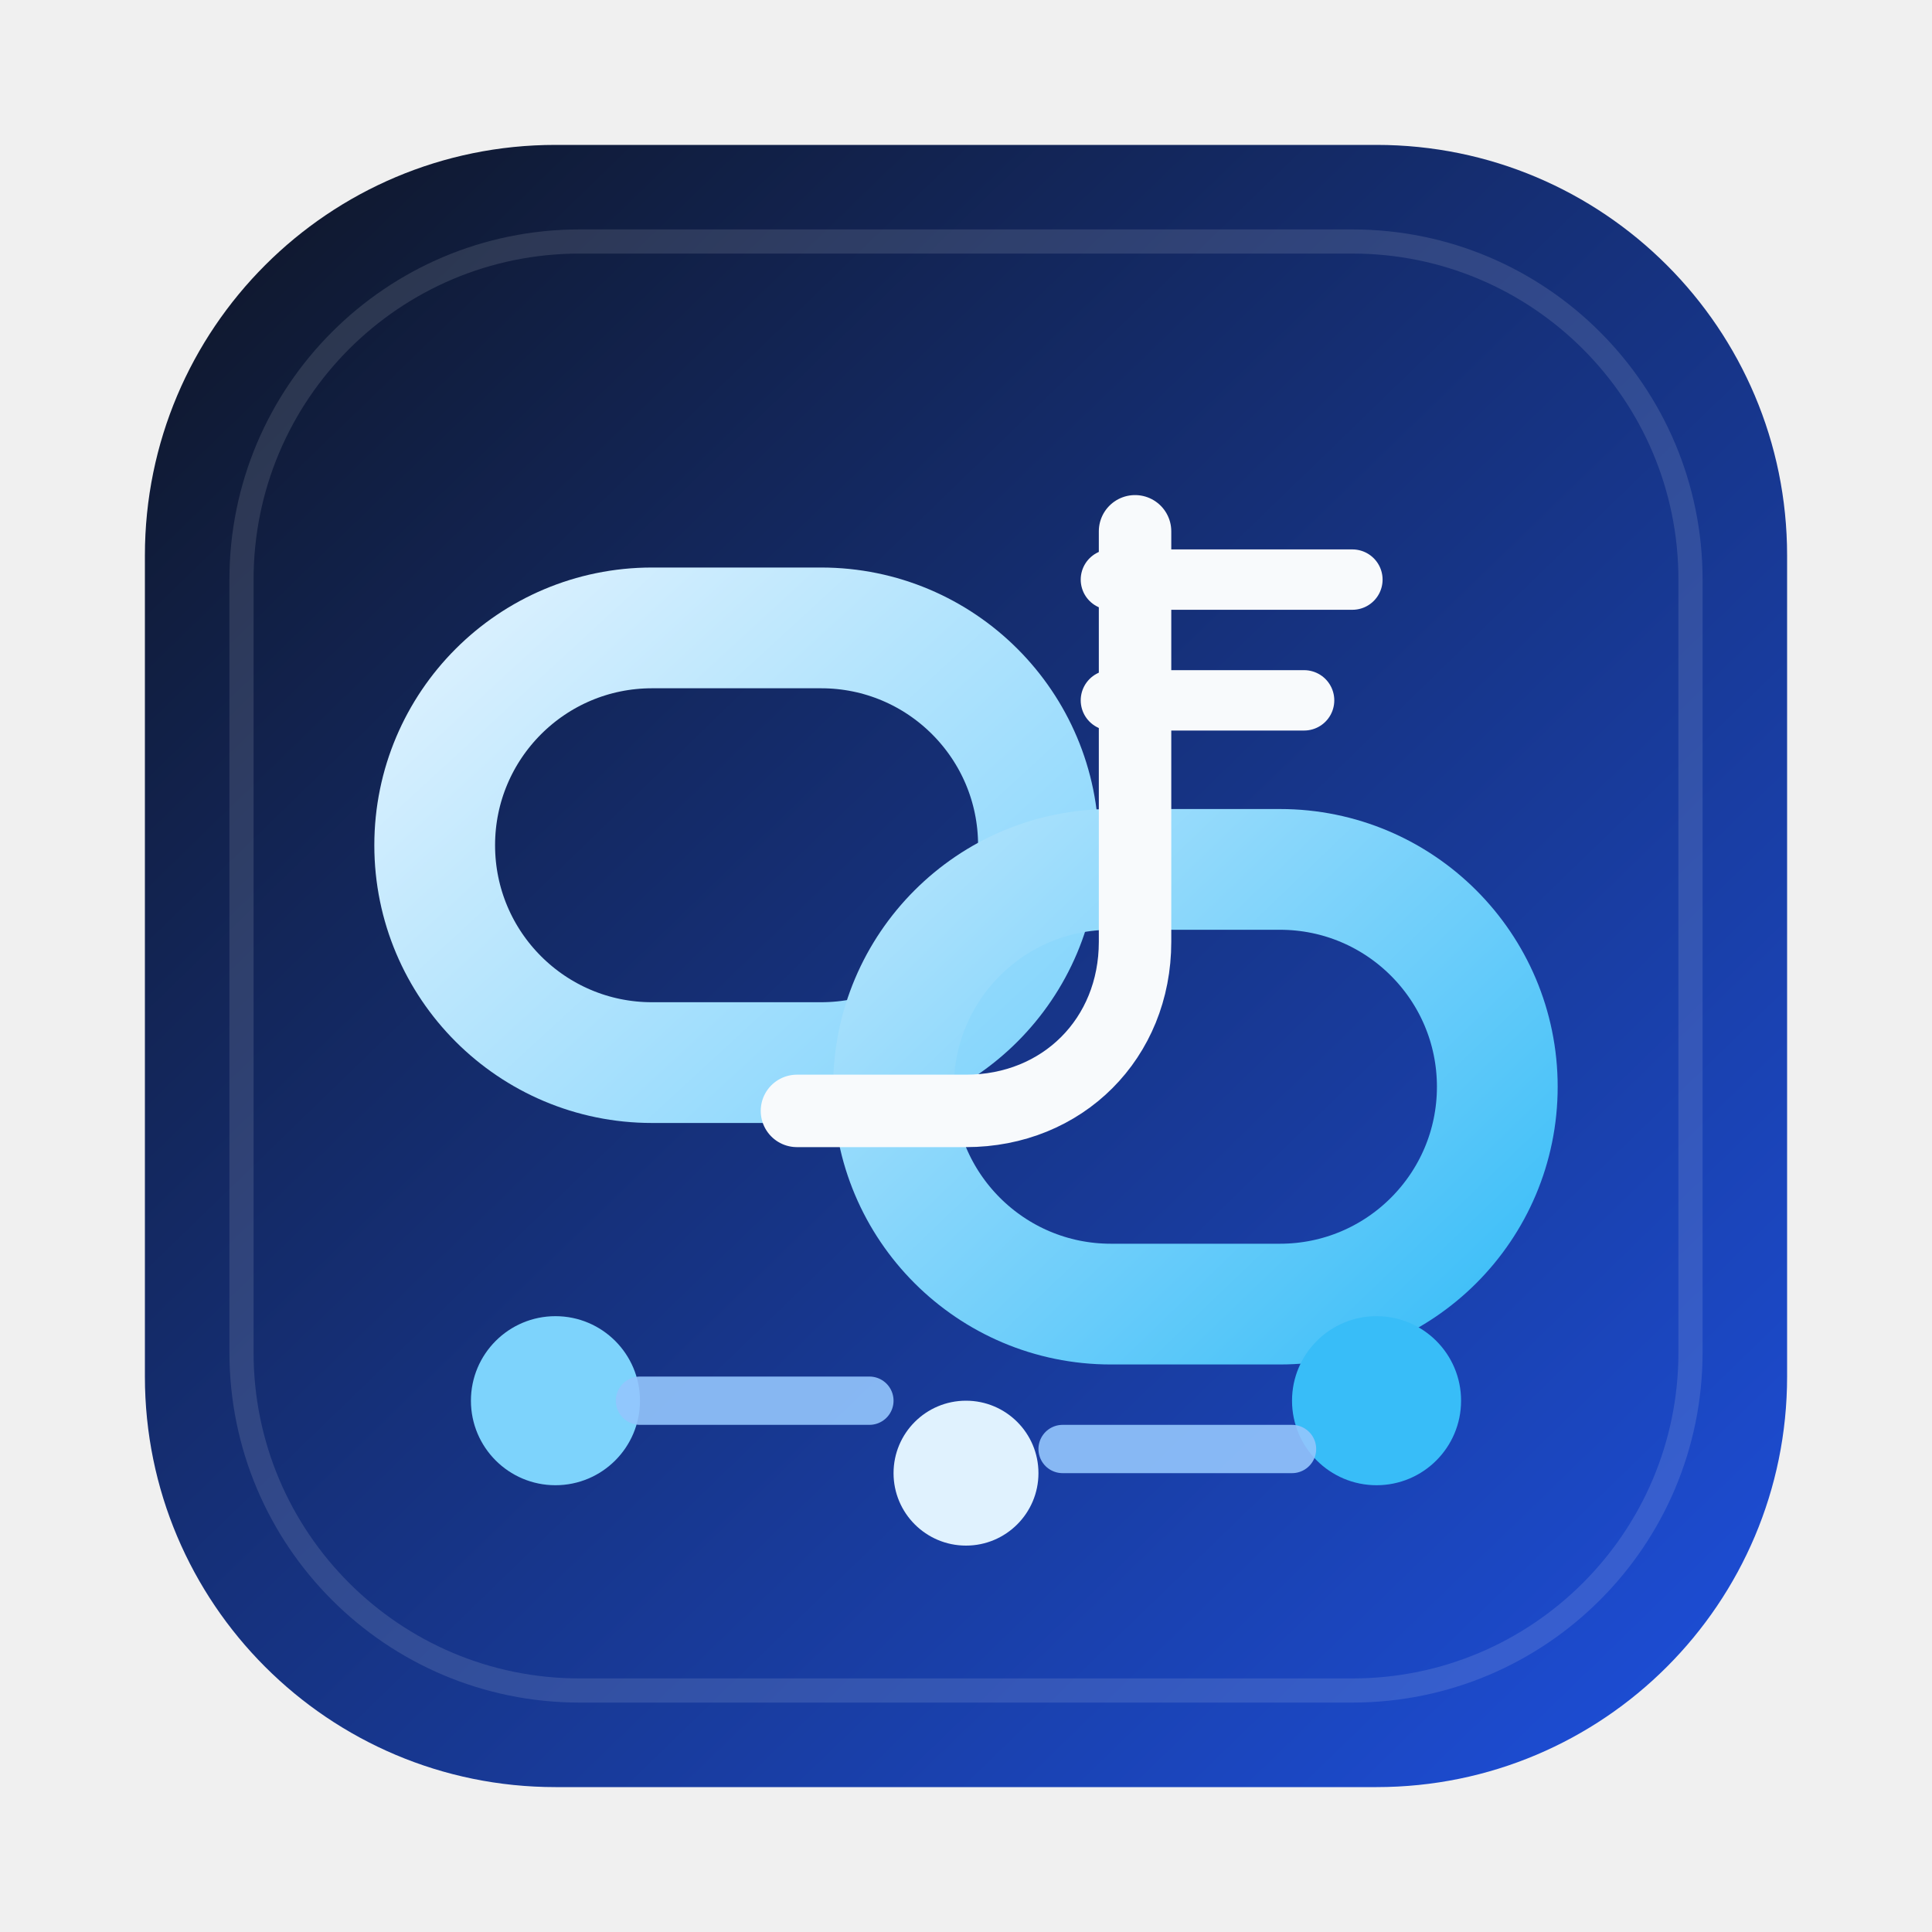
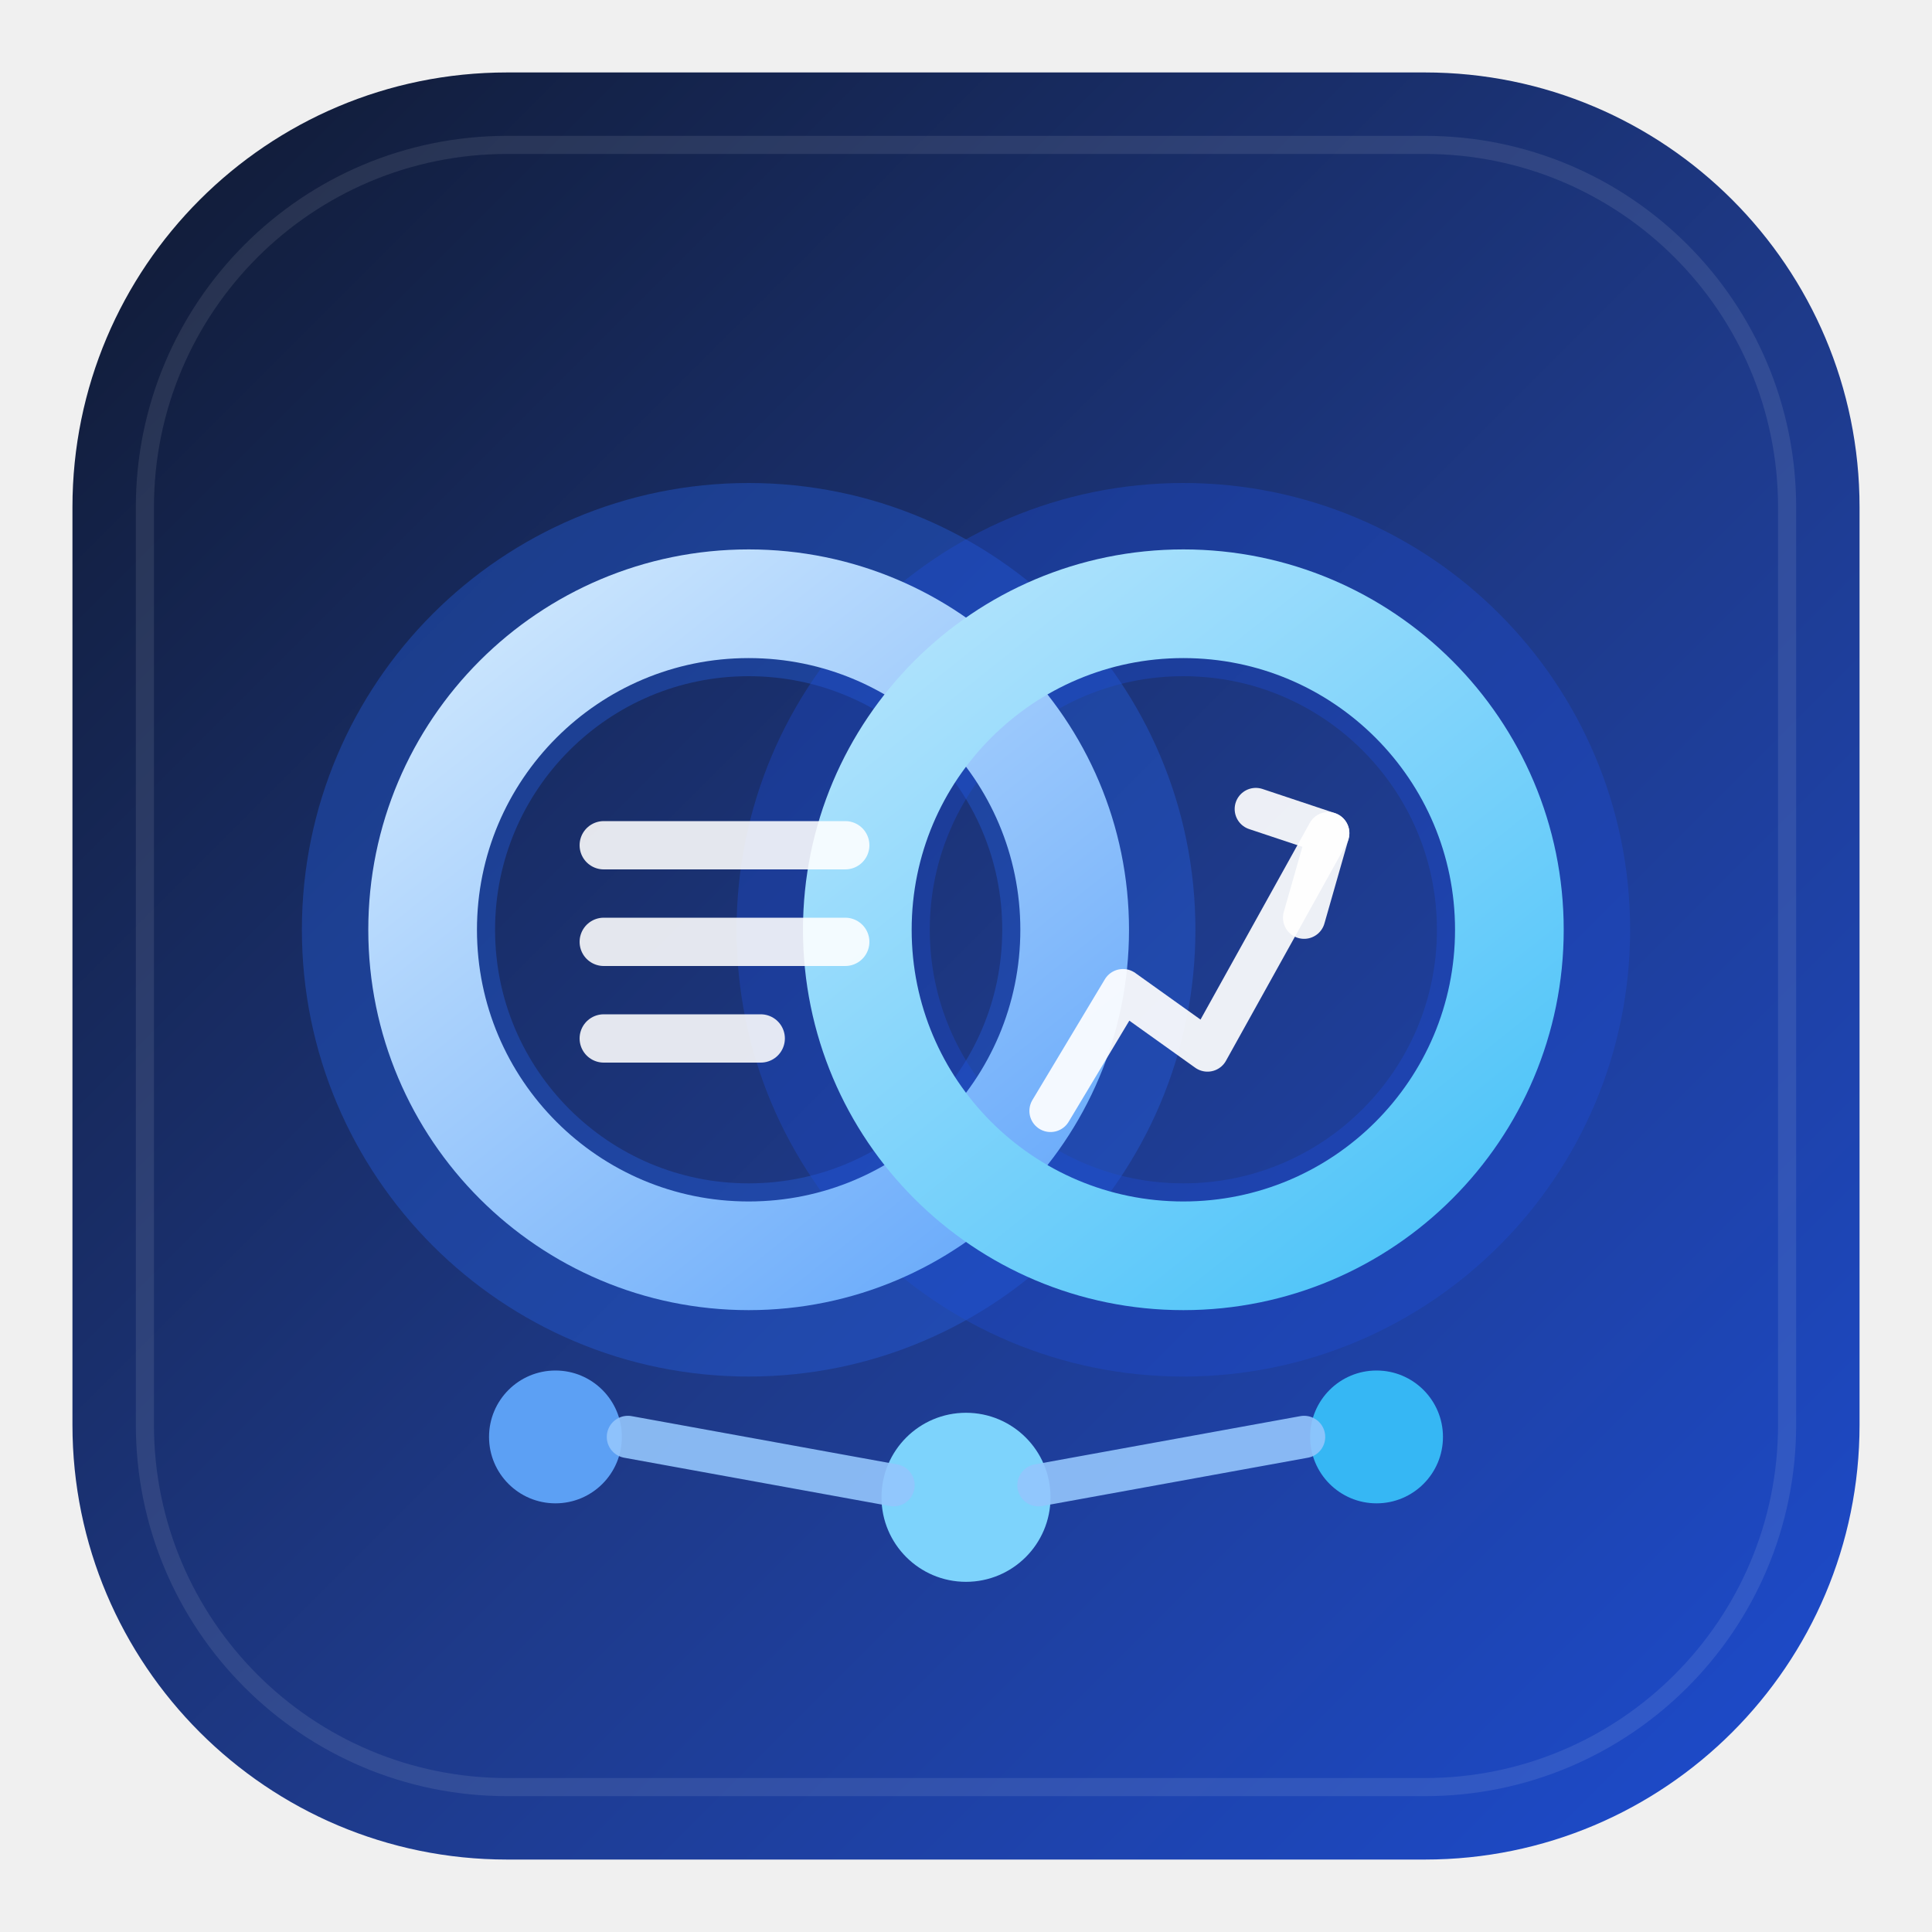
<svg xmlns="http://www.w3.org/2000/svg" width="160" height="160" viewBox="0 0 160 160" fill="none">
  <defs>
-     <linearGradient id="bg" x1="18" y1="16" x2="142" y2="144" gradientUnits="userSpaceOnUse">
-       <stop stop-color="#0F172A" />
-       <stop offset="1" stop-color="#1D4ED8" />
+     <linearGradient id="bg" x1="0" y1="0" x2="160" y2="160" gradientUnits="userSpaceOnUse">
+       <stop offset="0%" stop-color="#0F172A" />
+       <stop offset="55%" stop-color="#1E3A8A" />
+       <stop offset="100%" stop-color="#1D4ED8" />
    </linearGradient>
-     <linearGradient id="linkLeft" x1="38" y1="46" x2="84" y2="96" gradientUnits="userSpaceOnUse">
+     <linearGradient id="ring1" x1="28" y1="42" x2="84" y2="112" gradientUnits="userSpaceOnUse">
      <stop stop-color="#E0F2FE" />
-       <stop offset="1" stop-color="#7DD3FC" />
+       <stop offset="1" stop-color="#60A5FA" />
    </linearGradient>
-     <linearGradient id="linkRight" x1="76" y1="62" x2="124" y2="112" gradientUnits="userSpaceOnUse">
+     <linearGradient id="ring2" x1="76" y1="42" x2="132" y2="112" gradientUnits="userSpaceOnUse">
      <stop stop-color="#BAE6FD" />
      <stop offset="1" stop-color="#38BDF8" />
    </linearGradient>
  </defs>
-   <rect x="12" y="12" width="136" height="136" rx="34" fill="url(#bg)" />
-   <rect x="20" y="20" width="120" height="120" rx="28" stroke="white" stroke-opacity="0.12" stroke-width="2" />
-   <rect x="36" y="52" width="50" height="36" rx="18" stroke="url(#linkLeft)" stroke-width="10" />
-   <rect x="74" y="72" width="50" height="36" rx="18" stroke="url(#linkRight)" stroke-width="10" />
-   <path d="M92 48H112" stroke="#F8FAFC" stroke-width="5" stroke-linecap="round" />
-   <path d="M92 58H108" stroke="#F8FAFC" stroke-width="5" stroke-linecap="round" />
-   <path d="M94 44V78C94 86 88 92 80 92H66" stroke="#F8FAFC" stroke-width="6" stroke-linecap="round" stroke-linejoin="round" />
-   <circle cx="46" cy="116" r="7" fill="#7DD3FC" />
-   <circle cx="80" cy="122" r="6" fill="#E0F2FE" />
-   <circle cx="114" cy="116" r="7" fill="#38BDF8" />
-   <path d="M53 116H72" stroke="#93C5FD" stroke-width="4" stroke-linecap="round" opacity="0.9" />
-   <path d="M88 120H107" stroke="#93C5FD" stroke-width="4" stroke-linecap="round" opacity="0.9" />
+   <rect x="6" y="6" width="148" height="148" rx="36" fill="url(#bg)" />
+   <rect x="12" y="12" width="136" height="136" rx="30" stroke="white" stroke-opacity="0.09" stroke-width="1.5" />
+   <circle cx="62" cy="77" r="29" stroke="#2563EB" stroke-width="16" fill="none" opacity="0.35" />
+   <circle cx="98" cy="77" r="29" stroke="#1D4ED8" stroke-width="16" fill="none" opacity="0.35" />
+   <circle cx="62" cy="77" r="27" stroke="url(#ring1)" stroke-width="9" fill="none" />
+   <circle cx="98" cy="77" r="27" stroke="url(#ring2)" stroke-width="9" fill="none" />
+   <line x1="50" y1="70" x2="70" y2="70" stroke="white" stroke-width="4" stroke-linecap="round" opacity="0.88" />
+   <line x1="50" y1="78" x2="70" y2="78" stroke="white" stroke-width="4" stroke-linecap="round" opacity="0.88" />
+   <line x1="50" y1="86" x2="63" y2="86" stroke="white" stroke-width="4" stroke-linecap="round" opacity="0.88" />
+   <polyline points="87,92 93,82 100,87 110,69" stroke="white" stroke-width="3.5" stroke-linecap="round" stroke-linejoin="round" fill="none" opacity="0.92" />
+   <path d="M104,67 L110,69 L108,76" stroke="white" stroke-width="3.5" stroke-linecap="round" stroke-linejoin="round" fill="none" opacity="0.92" />
+   <circle cx="46" cy="119" r="5.5" fill="#60A5FA" opacity="0.95" />
+   <circle cx="80" cy="124" r="7" fill="#7DD3FC" />
+   <circle cx="114" cy="119" r="5.5" fill="#38BDF8" opacity="0.95" />
+   <line x1="52" y1="119" x2="74" y2="123" stroke="#93C5FD" stroke-width="3.5" stroke-linecap="round" opacity="0.9" />
+   <line x1="86" y1="123" x2="108" y2="119" stroke="#93C5FD" stroke-width="3.5" stroke-linecap="round" opacity="0.9" />
</svg>
